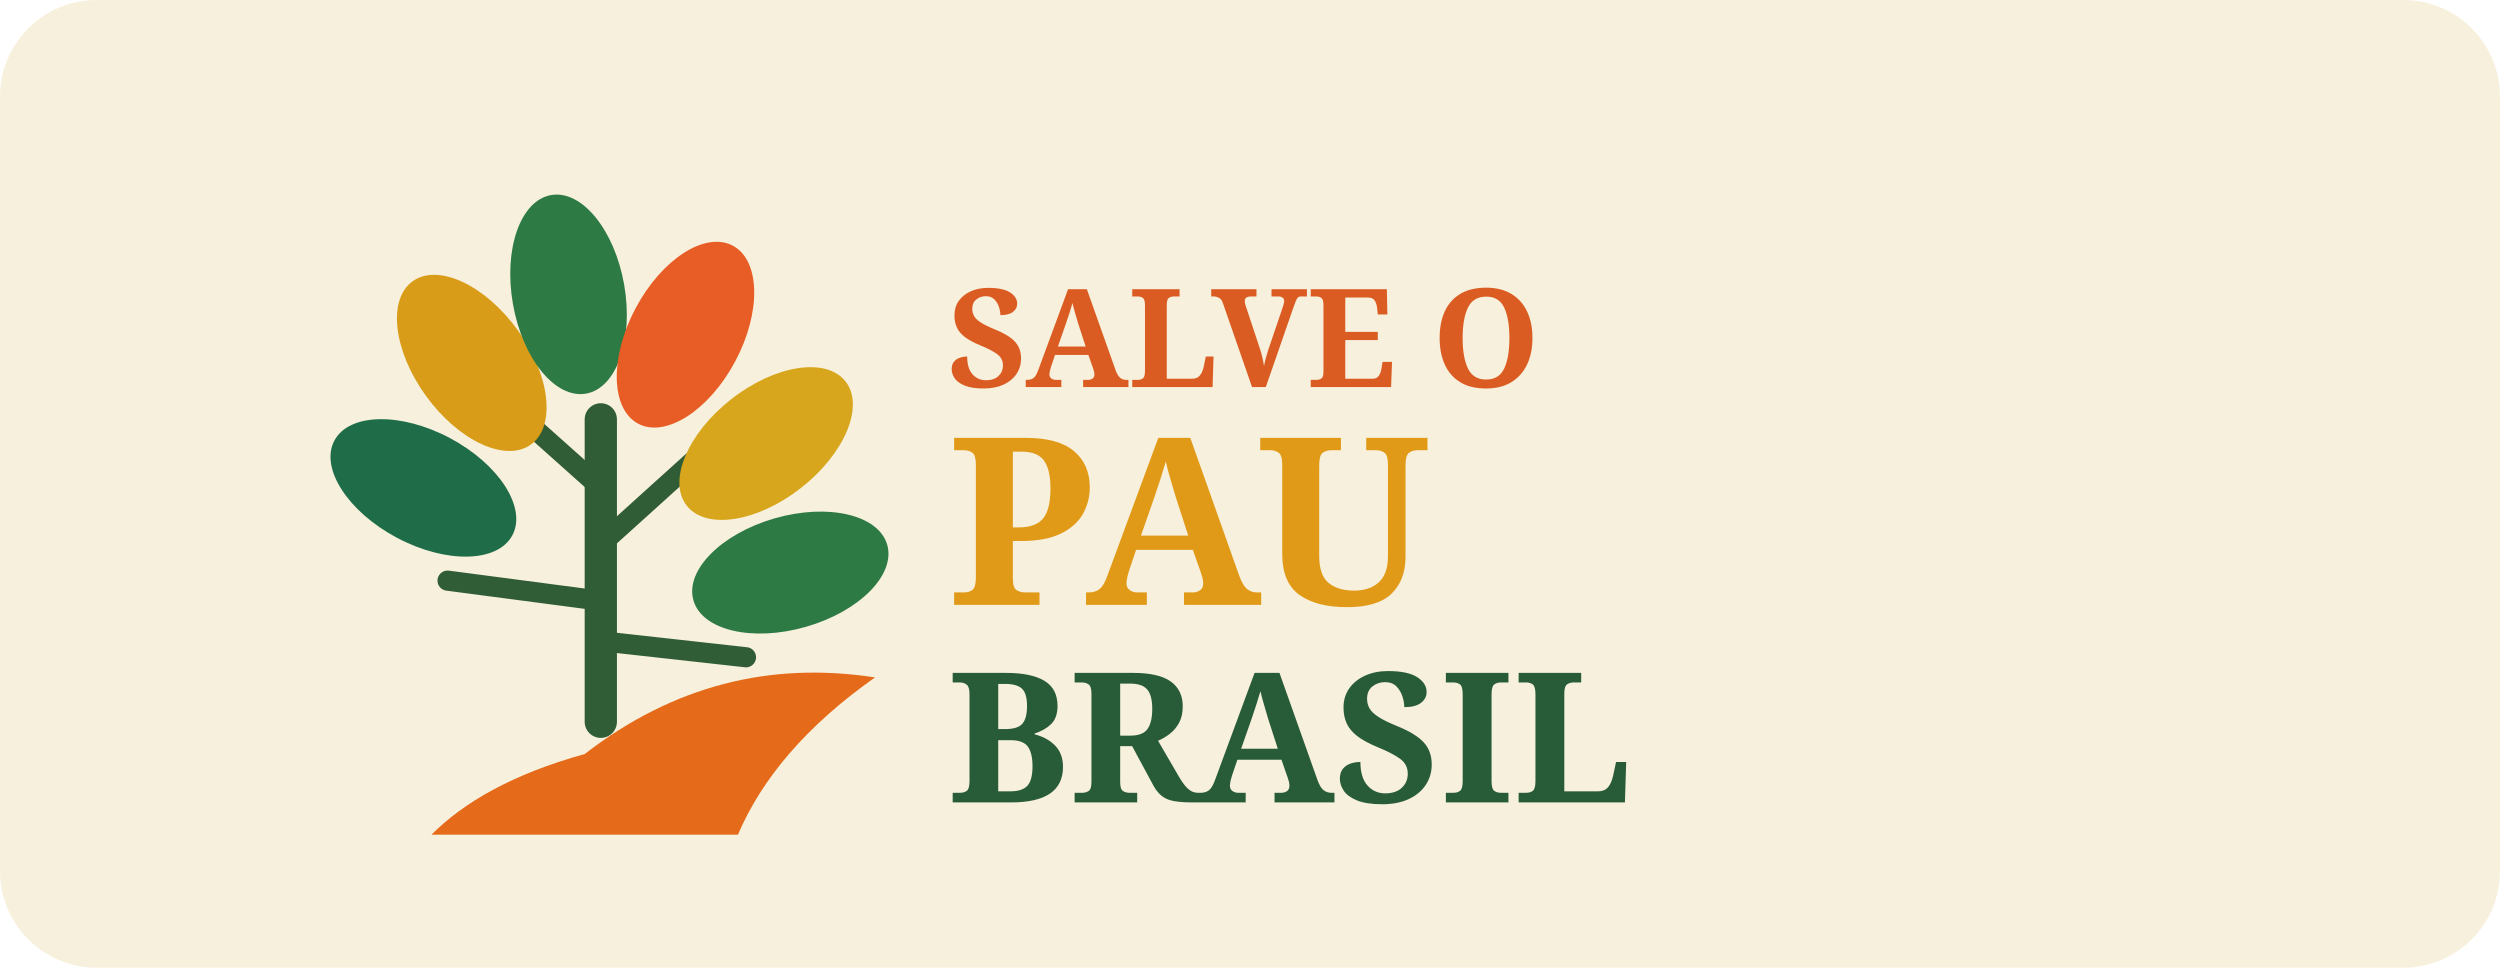
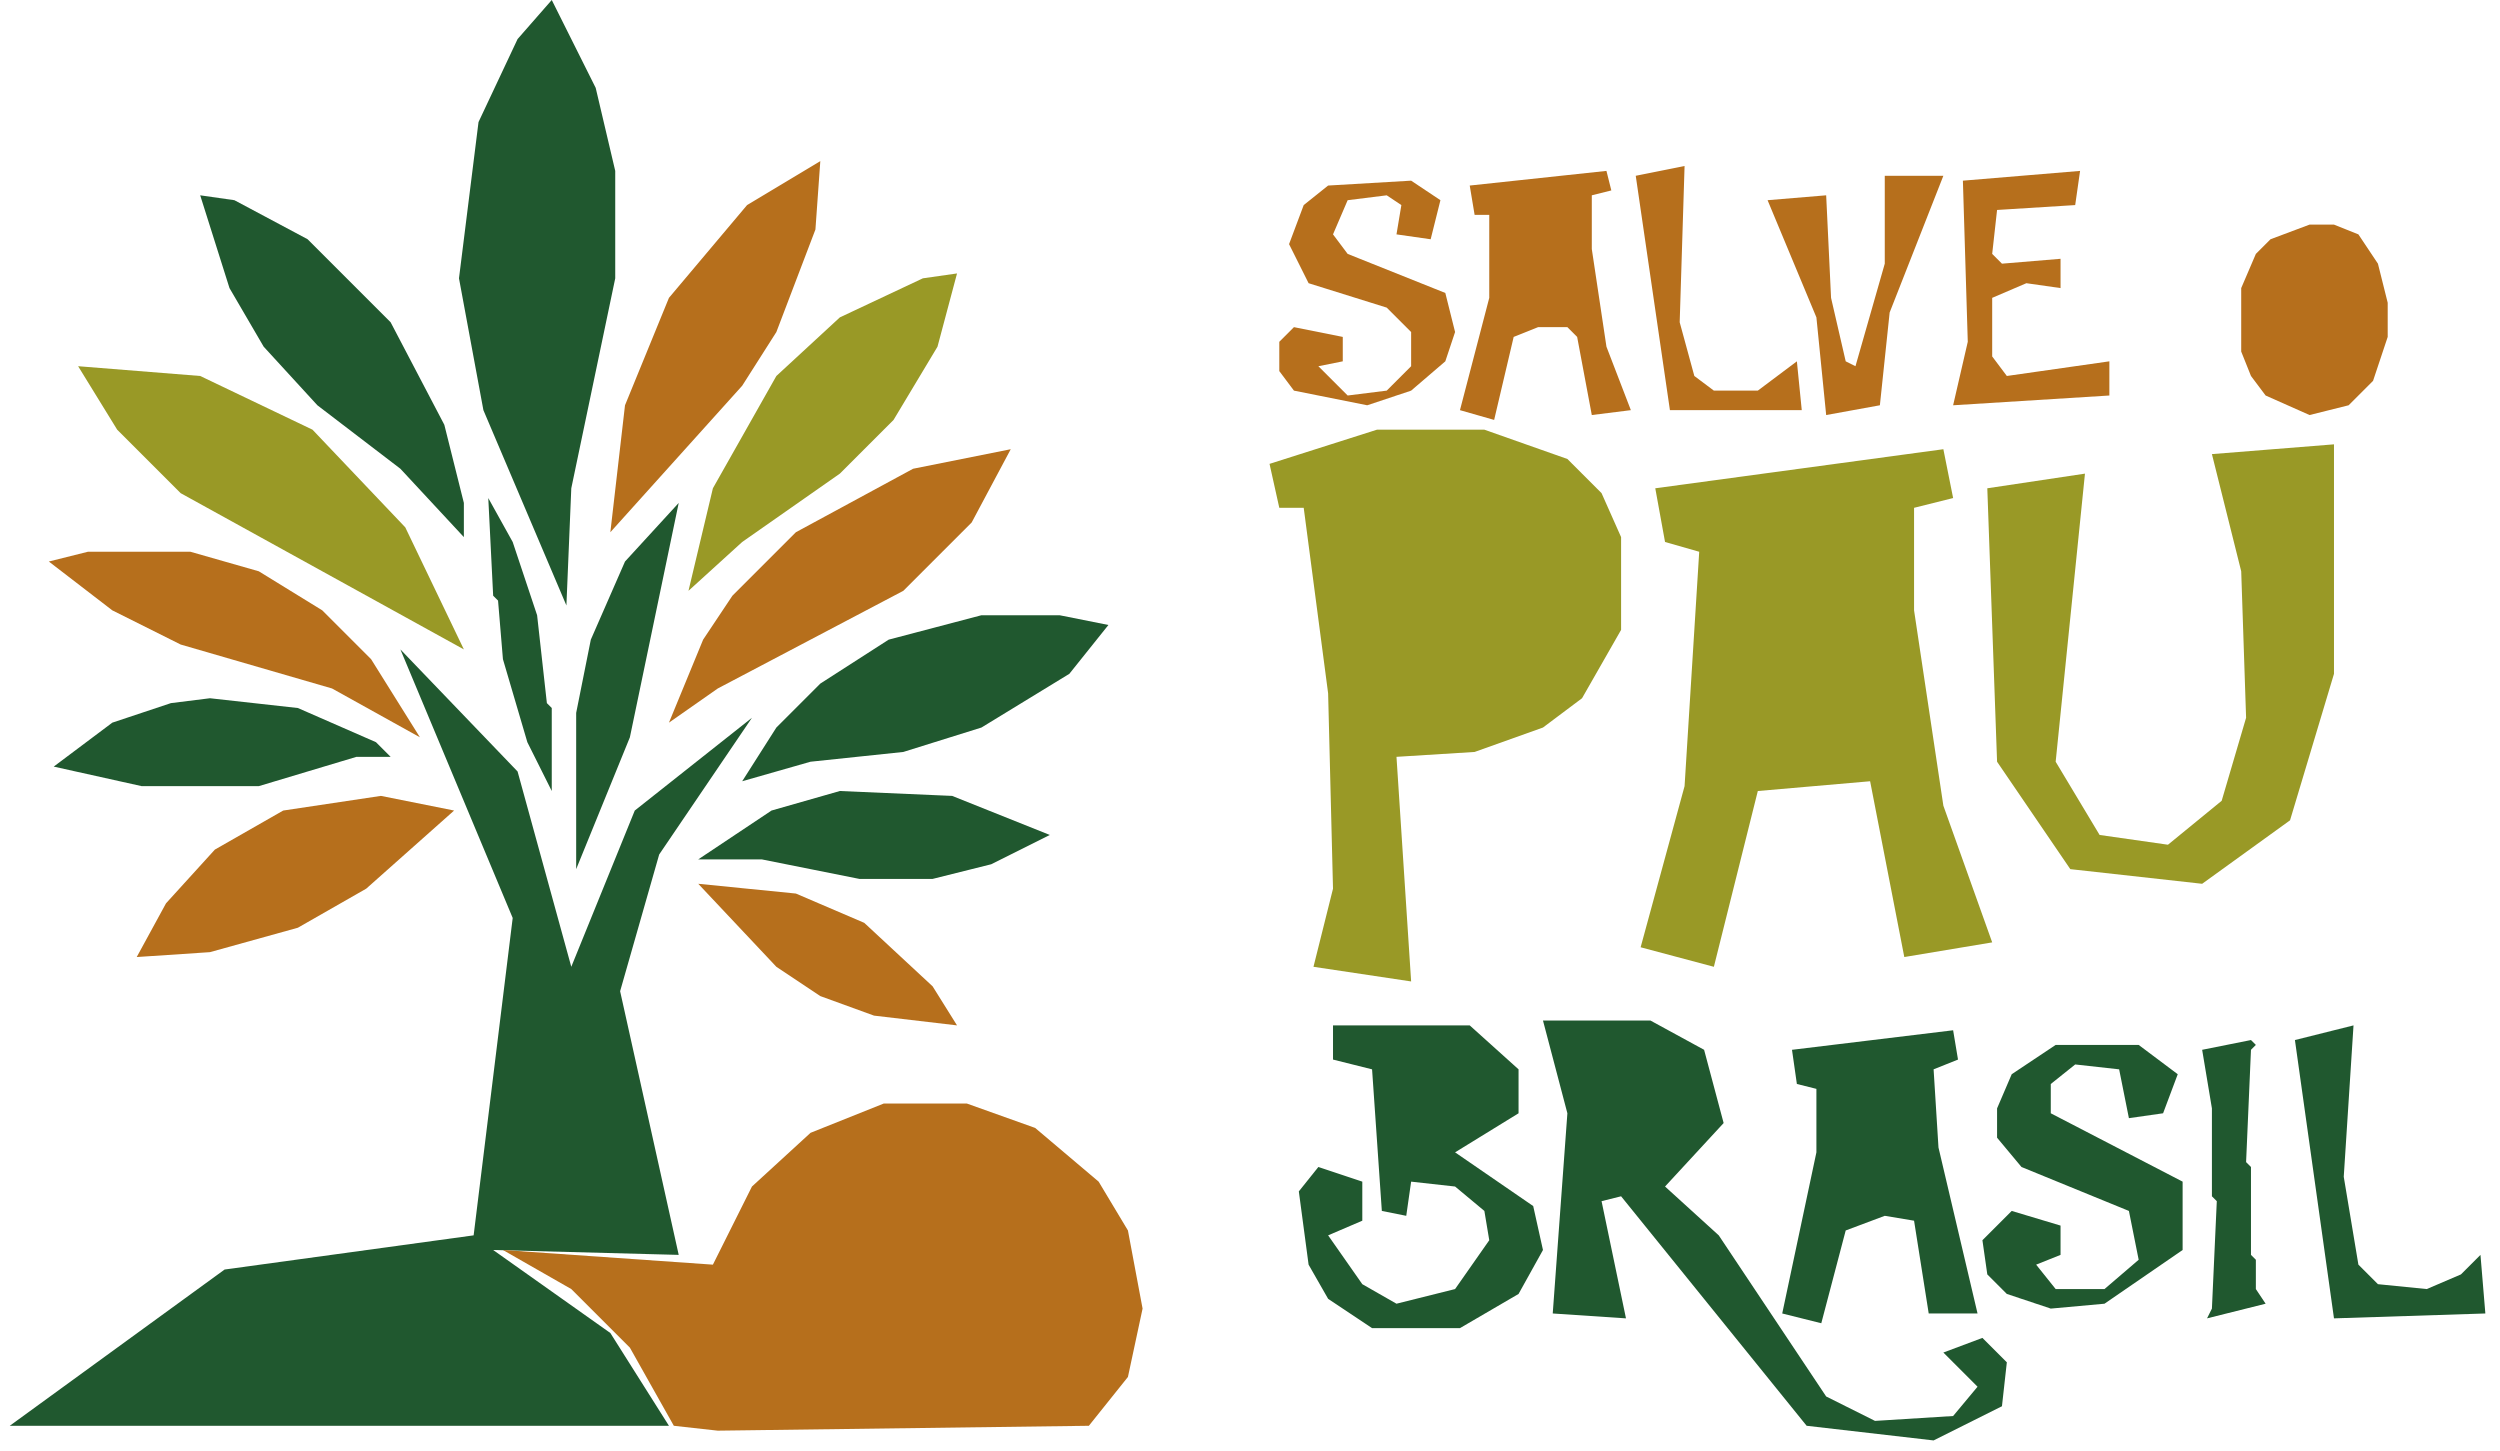
- <svg xmlns="http://www.w3.org/2000/svg" viewBox="0 0 620 240">
-   <rect width="620" height="240" rx="24" fill="#f7f0dc" />
-   <g transform="translate(45 30)">
-     <path d="M100 157c22-17 46-23 72-19-17 12-28 25-34 39H62c8-8 20-15 38-20z" fill="#e56a19" />
-     <path d="M104 149V74" stroke="#315d36" stroke-width="8" stroke-linecap="round" />
-     <path d="M104 91l-28-25M104 105l31-28M104 119l-38-5M104 129l36 4" stroke="#315d36" stroke-width="5" stroke-linecap="round" />
-     <ellipse cx="72" cy="60" rx="14" ry="25" transform="rotate(-36 72 60)" fill="#d99c18" />
-     <ellipse cx="96" cy="43" rx="14" ry="25" transform="rotate(-10 96 43)" fill="#2e7a45" />
-     <ellipse cx="125" cy="53" rx="14" ry="25" transform="rotate(28 125 53)" fill="#e75d25" />
-     <ellipse cx="145" cy="80" rx="14" ry="25" transform="rotate(52 145 80)" fill="#d8a61c" />
-     <ellipse cx="60" cy="91" rx="14" ry="25" transform="rotate(-62 60 91)" fill="#1f6d48" />
-     <ellipse cx="151" cy="112" rx="14" ry="25" transform="rotate(74 151 112)" fill="#2e7a45" />
-   </g>
-   <g transform="translate(235 48)">
-     <text x="0" y="48" font-family="Georgia,serif" font-size="34" font-weight="700" fill="#db5c22">SALVE O</text>
-     <text x="0" y="102" font-family="Georgia,serif" font-size="58" font-weight="800" fill="#e19a18">PAU</text>
-     <text x="0" y="151" font-family="Georgia,serif" font-size="45" font-weight="800" fill="#285c38">BRASIL</text>
-   </g>
+ <svg xmlns="http://www.w3.org/2000/svg" viewBox="0 0 512 297">
+   <path fill="#20582f" d="M461,213 L451,215 L453,227 L453,245 L454,246 L453,268 L452,270 L464,267 L462,264 L462,258 L461,257 L461,239 L460,238 L461,215 L462,214Z M438,214 L421,214 L412,220 L409,227 L409,233 L414,239 L436,248 L438,258 L431,264 L421,264 L417,259 L422,257 L422,251 L412,248 L406,254 L407,261 L411,265 L420,268 L431,267 L447,256 L447,242 L420,228 L420,222 L425,218 L434,219 L436,229 L443,228 L446,220Z M400,211 L367,215 L368,222 L372,223 L372,236 L365,269 L373,271 L378,252 L386,249 L392,250 L395,269 L405,269 L397,235 L396,219 L401,217Z M470,213 L478,270 L509,269 L508,257 L504,261 L497,264 L487,263 L483,259 L480,241 L482,210Z M316,209 L321,228 L318,269 L333,270 L328,246 L332,245 L370,292 L396,295 L410,288 L411,279 L406,274 L398,277 L405,284 L400,290 L384,291 L374,286 L352,253 L341,243 L353,230 L349,215 L338,209Z M273,210 L273,217 L281,219 L283,248 L288,249 L289,242 L298,243 L304,248 L305,254 L298,264 L286,267 L279,263 L272,253 L279,250 L279,242 L270,239 L266,244 L268,259 L272,266 L281,272 L299,272 L311,265 L316,256 L314,247 L298,236 L311,228 L311,219 L301,210Z M143,176 L156,176 L176,180 L191,180 L203,177 L215,171 L195,163 L172,162 L158,166Z M11,157 L29,161 L53,161 L73,155 L80,155 L77,152 L61,145 L43,143 L35,144 L23,148Z M154,147 L130,166 L117,198 L106,158 L82,133 L105,188 L97,253 L46,260 L2,292 L137,292 L125,273 L101,256 L139,257 L127,203 L135,175Z M227,128 L217,126 L201,126 L182,131 L168,140 L159,149 L152,160 L166,156 L185,154 L201,149 L219,138Z M139,103 L128,115 L121,131 L118,146 L118,178 L129,151Z M100,102 L101,122 L102,123 L103,135 L108,152 L113,162 L113,145 L112,144 L110,126 L105,111Z M41,40 L47,59 L54,71 L65,83 L82,96 L95,110 L95,103 L91,87 L80,66 L63,49 L48,41Z M113,0 L106,8 L98,25 L94,57 L99,84 L116,124 L117,100 L126,57 L126,35 L122,18Z" />
+   <path fill="#b66f1c" d="M234,268 L231,252 L225,242 L212,231 L198,226 L181,226 L166,232 L154,243 L146,259 L103,256 L117,264 L129,276 L138,292 L147,293 L223,292 L231,282Z M143,181 L159,198 L168,204 L179,208 L196,210 L191,202 L177,189 L163,183Z M93,166 L78,163 L58,166 L44,174 L34,185 L28,196 L43,195 L61,190 L75,182Z M10,115 L23,125 L37,132 L68,141 L86,151 L76,135 L66,125 L53,117 L39,113 L18,113Z M207,92 L187,96 L163,109 L150,122 L144,131 L137,148 L147,141 L185,121 L199,107Z M478,46 L473,46 L465,49 L462,52 L459,59 L459,72 L461,77 L464,81 L473,85 L481,83 L486,78 L489,69 L489,62 L487,54 L483,48Z M398,36 L386,36 L386,54 L380,75 L378,74 L375,61 L374,40 L362,41 L372,65 L374,85 L385,83 L387,64Z M289,37 L272,38 L267,42 L264,50 L268,58 L284,63 L289,68 L289,75 L284,80 L276,81 L270,75 L275,74 L275,69 L265,67 L262,70 L262,76 L265,80 L280,83 L289,80 L296,74 L298,68 L296,60 L276,52 L273,48 L276,41 L284,40 L287,42 L286,48 L293,49 L295,41Z M426,35 L402,37 L403,70 L400,83 L432,81 L432,74 L411,77 L408,73 L408,61 L415,58 L422,59 L422,53 L410,54 L408,52 L409,43 L425,42Z M329,35 L301,38 L302,44 L305,44 L305,61 L299,84 L306,86 L310,69 L315,67 L321,67 L323,69 L326,85 L334,84 L329,71 L326,51 L326,40 L330,39Z M335,36 L342,84 L369,84 L368,74 L360,80 L351,80 L347,77 L344,66 L345,34Z M168,33 L153,42 L137,61 L128,83 L125,109 L152,79 L159,68 L167,47Z" />
+   <path fill="#999926" d="M398,92 L339,100 L341,111 L348,113 L345,161 L336,194 L351,198 L360,162 L383,160 L390,196 L408,193 L398,165 L392,125 L392,104 L400,102Z M478,91 L453,93 L459,117 L460,147 L455,164 L444,173 L430,171 L421,156 L427,97 L407,100 L409,156 L424,178 L451,181 L469,168 L478,138Z M304,88 L282,88 L260,95 L262,104 L267,104 L272,142 L273,182 L269,198 L289,201 L286,155 L302,154 L316,149 L324,143 L332,129 L332,110 L328,101 L321,94Z M16,75 L24,88 L37,101 L95,133 L83,108 L64,88 L41,77Z M196,56 L189,57 L172,65 L159,77 L146,100 L141,121 L152,111 L172,97 L183,86 L192,71Z" />
</svg>
